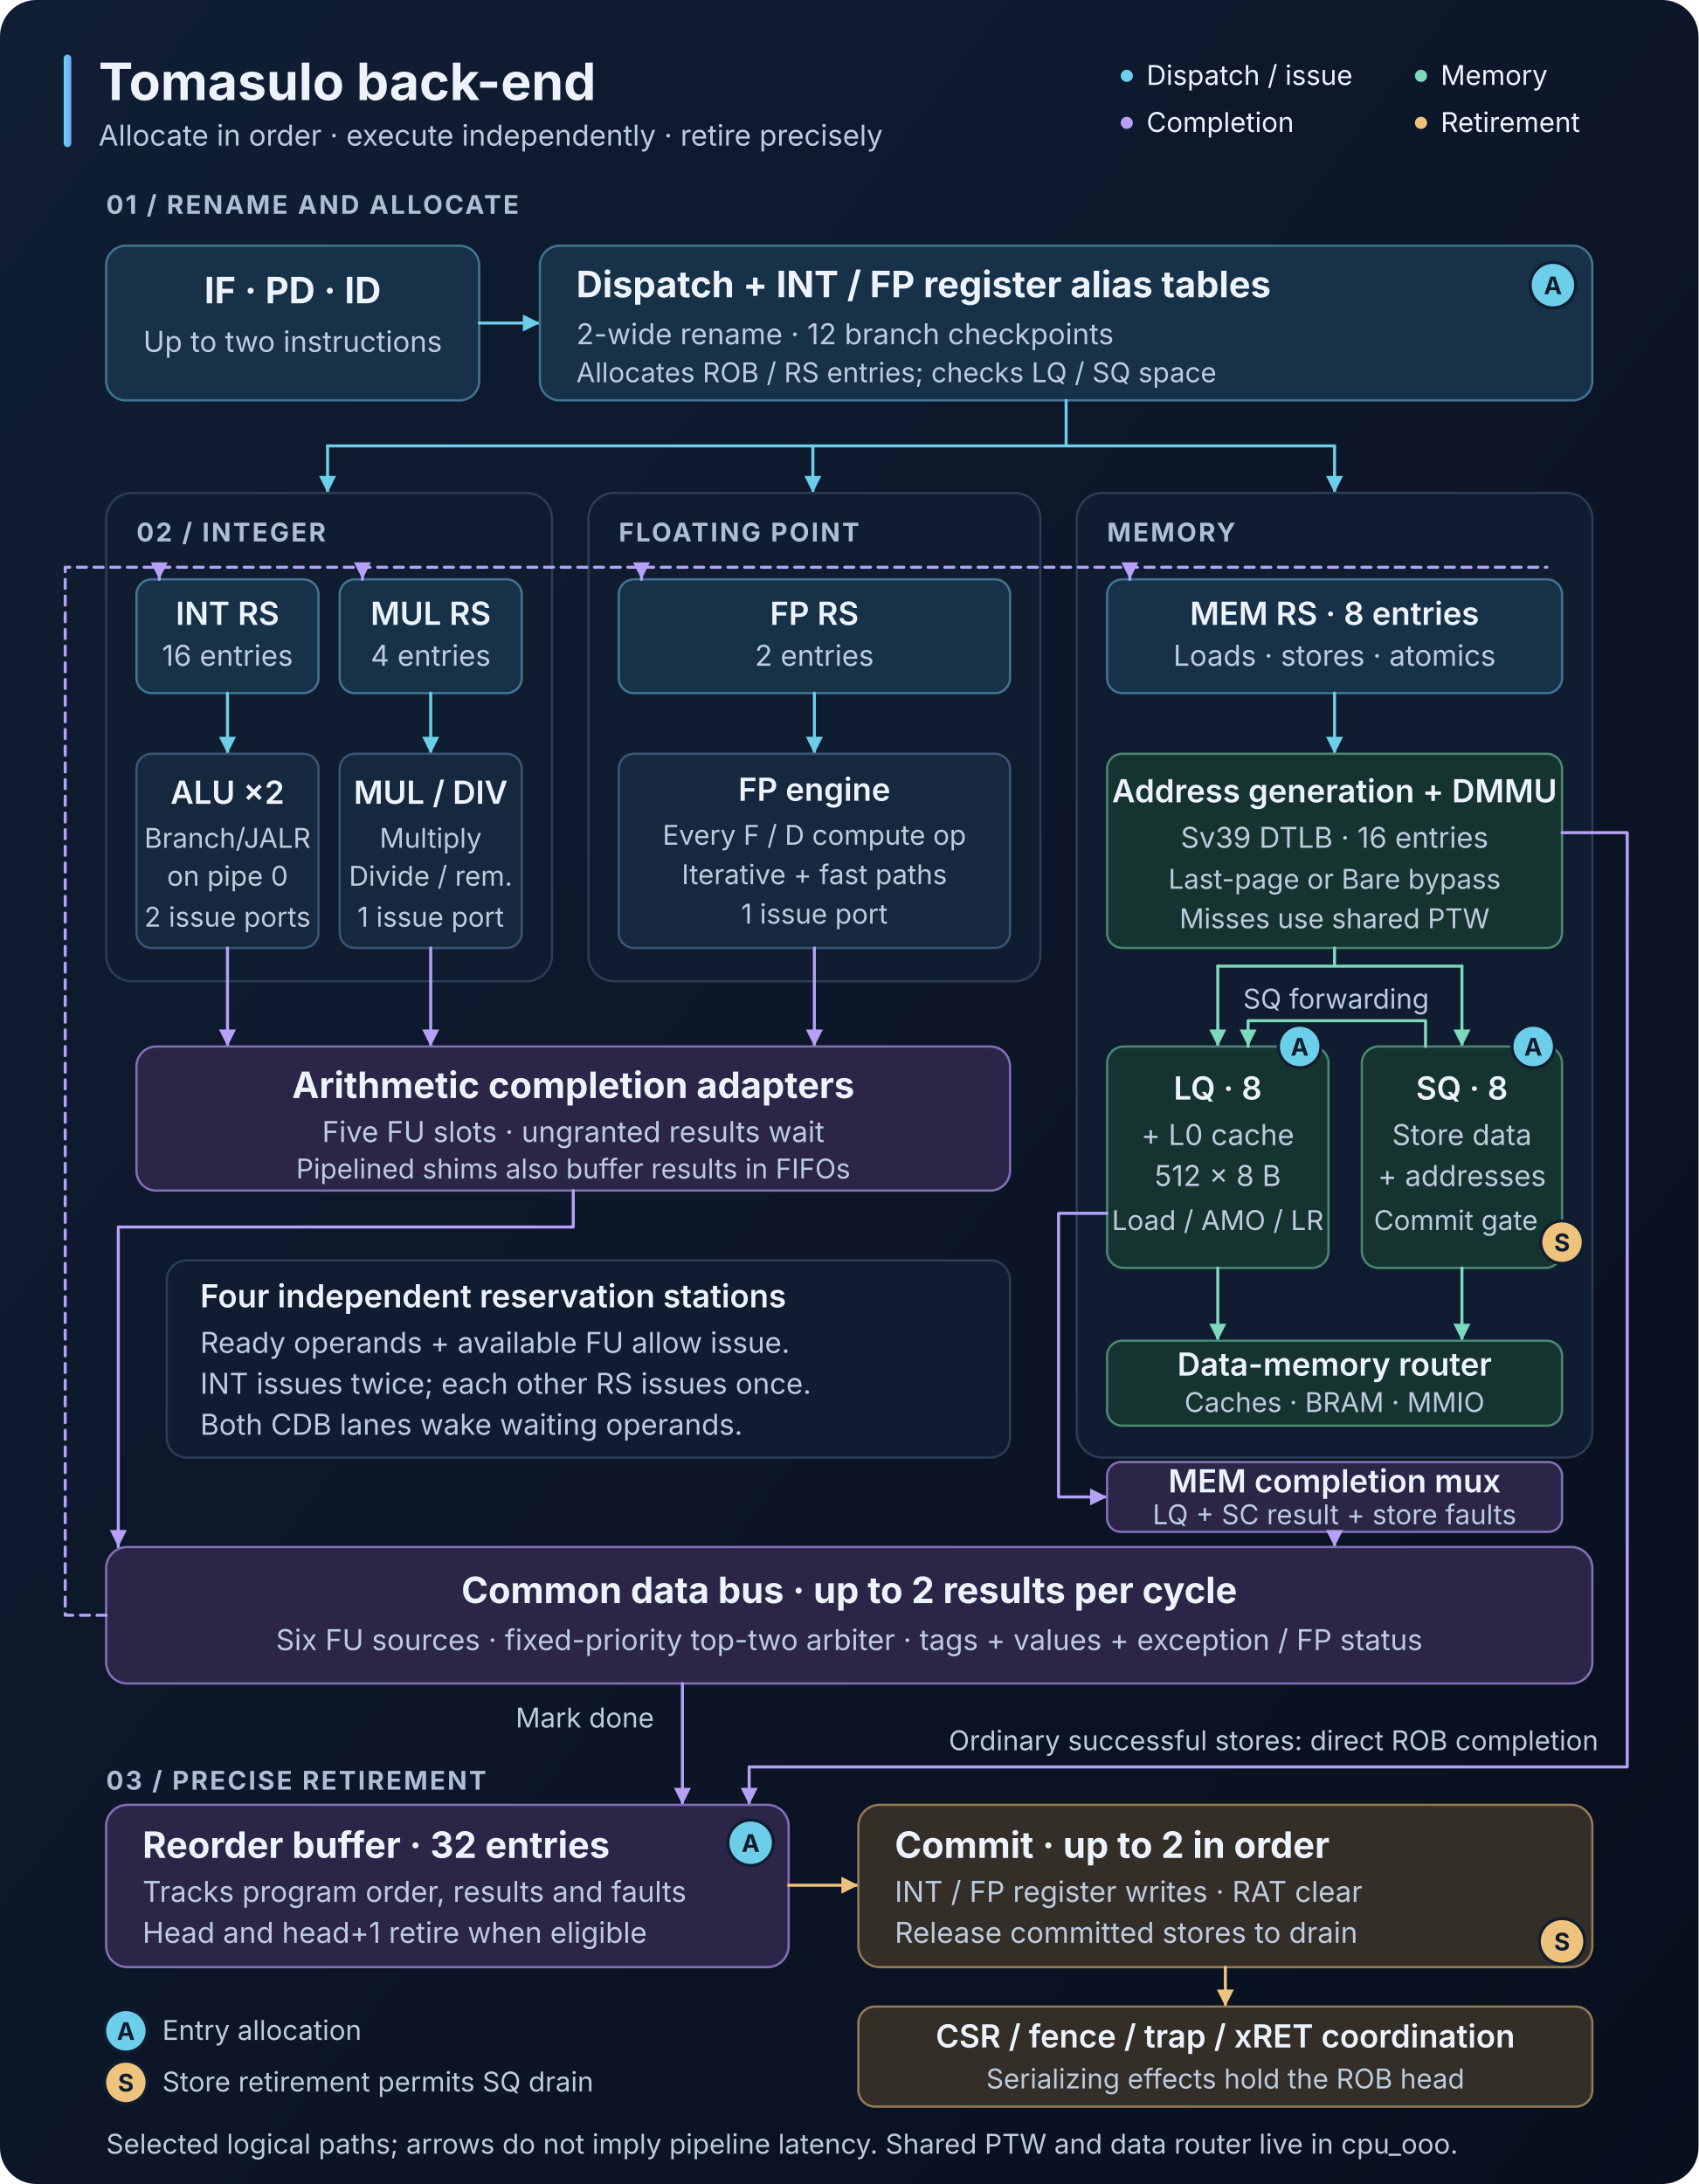
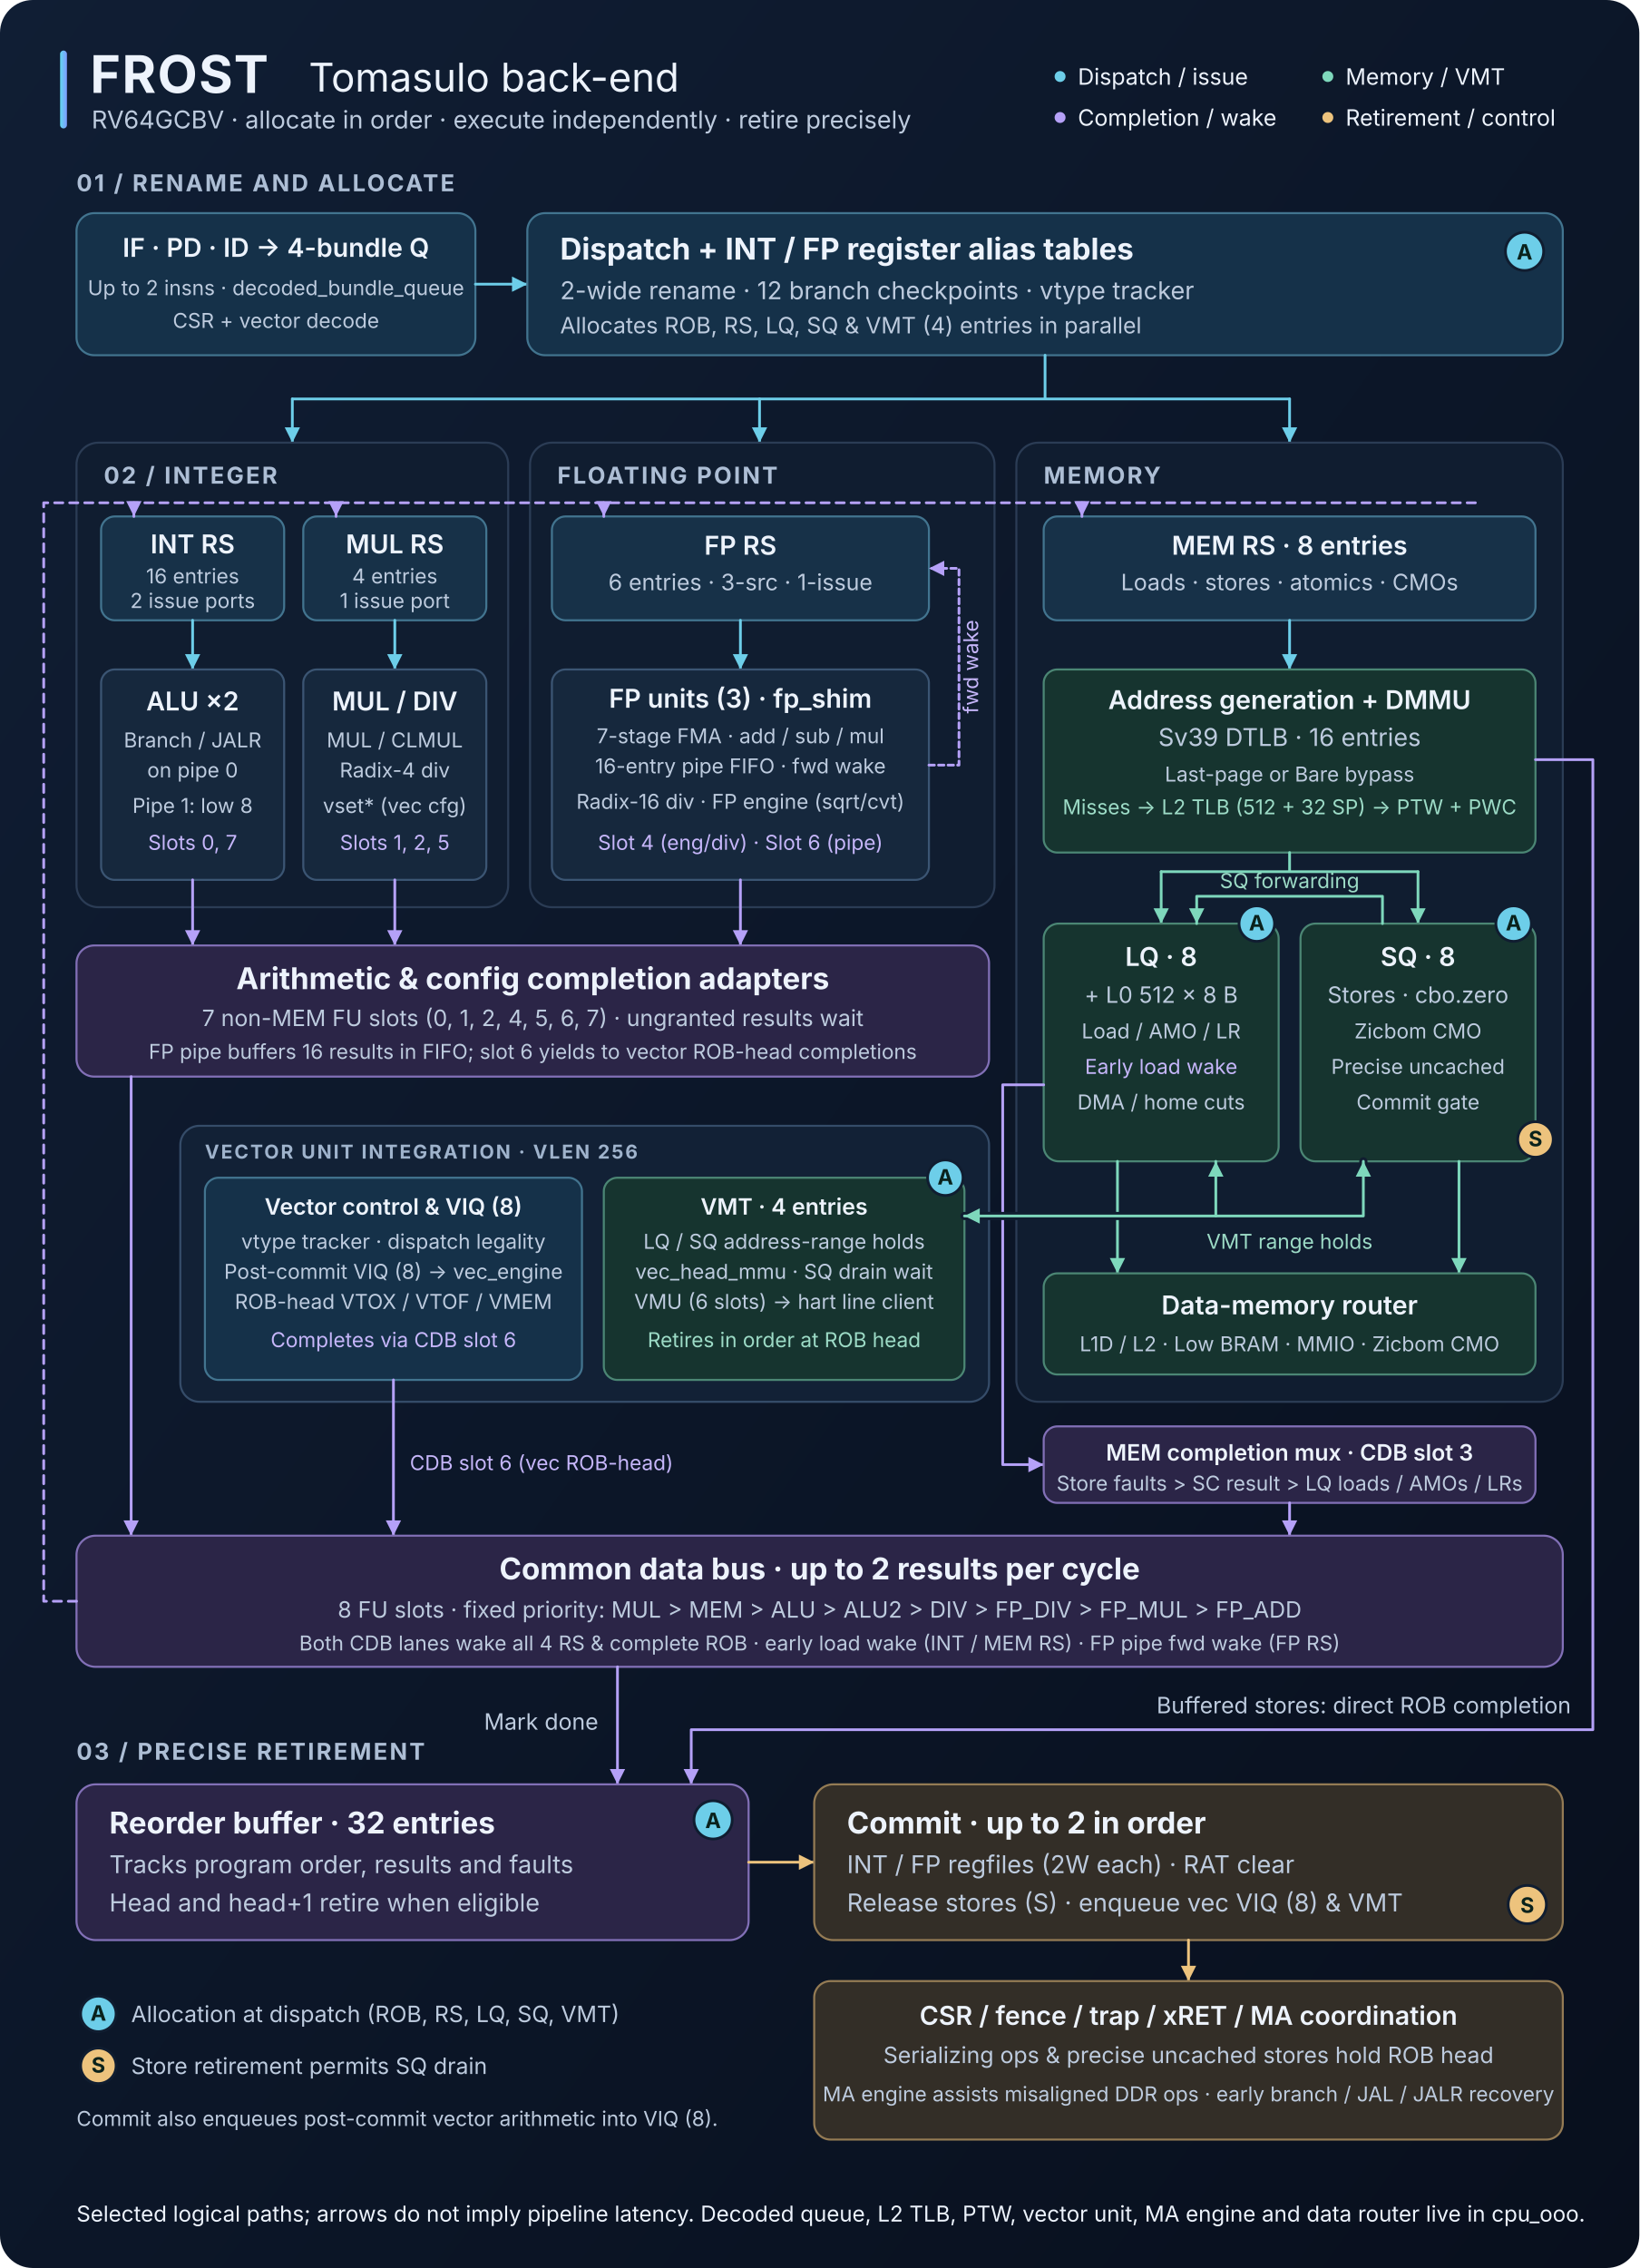
- <svg xmlns="http://www.w3.org/2000/svg" width="1120" height="1440" viewBox="0 0 1120 1440" role="img" aria-labelledby="title desc">
+ <svg xmlns="http://www.w3.org/2000/svg" width="1200" height="1660" viewBox="0 0 1200 1660" role="img" aria-labelledby="title desc">
  <defs>
    <linearGradient id="background" x2="1" y2="1">
      <stop stop-color="#101e34" />
      <stop offset="1" stop-color="#080f1d" />
    </linearGradient>
-     <linearGradient id="accent">
+     <linearGradient id="header-accent">
      <stop stop-color="#62d8ef" />
      <stop offset="1" stop-color="#7f9cff" />
    </linearGradient>
    <marker id="flow-arrow" viewBox="0 0 10 10" refX="9" refY="5" markerWidth="7" markerHeight="7" orient="auto-start-reverse">
      <path d="M 1 1 L 9 5 L 1 9 Z" fill="#6dcee9" />
    </marker>
    <marker id="result-arrow" viewBox="0 0 10 10" refX="9" refY="5" markerWidth="7" markerHeight="7" orient="auto-start-reverse">
      <path d="M 1 1 L 9 5 L 1 9 Z" fill="#b5a1f8" />
    </marker>
    <marker id="commit-arrow" viewBox="0 0 10 10" refX="9" refY="5" markerWidth="7" markerHeight="7" orient="auto-start-reverse">
      <path d="M 1 1 L 9 5 L 1 9 Z" fill="#edc37d" />
    </marker>
    <marker id="memory-arrow" viewBox="0 0 10 10" refX="9" refY="5" markerWidth="7" markerHeight="7" orient="auto-start-reverse">
      <path d="M 1 1 L 9 5 L 1 9 Z" fill="#7ed8bc" />
    </marker>
    <style>
      text { font-family: -apple-system, BlinkMacSystemFont, "Segoe UI", sans-serif; fill: #edf3fc; }
-       .heading { font-size: 24px; font-weight: 650; }
-       .label { font-size: 21px; font-weight: 600; }
-       .body { font-size: 19px; fill: #bdcbde; }
-       .small { font-size: 18px; fill: #bdcbde; }
-       .section { font-size: 17px; font-weight: 650; letter-spacing: 1.3px; fill: #adbed5; }
+       .heading { font-size: 22px; font-weight: 650; }
+       .label { font-size: 19px; font-weight: 600; }
+       .sublabel { font-size: 16.5px; font-weight: 600; }
+       .body { font-size: 18px; fill: #bdcbde; }
+       .small { font-size: 16.5px; fill: #bdcbde; }
+       .xs { font-size: 15px; fill: #bdcbde; }
+       .section { font-size: 17px; font-weight: 650; letter-spacing: 1.5px; fill: #adbed5; }
+       .subsec { font-size: 14px; font-weight: 650; letter-spacing: 1.3px; fill: #9fb3cc; }
      .center { text-anchor: middle; }
      .panel { fill: #101d30; stroke: #2b3c55; stroke-width: 1.5; }
+       .subpanel { fill: #122136; stroke: #354c69; stroke-width: 1.5; }
+       .front { fill: #153149; stroke: #42748f; stroke-width: 1.5; }
      .station { fill: #173148; stroke: #42748f; stroke-width: 1.5; }
      .execution { fill: #16283d; stroke: #3b5573; stroke-width: 1.5; }
      .result { fill: #2b2547; stroke: #8270b7; stroke-width: 1.5; }
      .retire { fill: #332e27; stroke: #947b54; stroke-width: 1.5; }
      .memory { fill: #16342f; stroke: #4b8674; stroke-width: 1.5; }
      .flow, .broadcast, .commit, .memlink { fill: none; stroke-width: 2; stroke-linejoin: round; stroke-linecap: round; }
      .flow { stroke: #6dcee9; }
      .broadcast { stroke: #b5a1f8; }
      .commit { stroke: #edc37d; }
      .memlink { stroke: #7ed8bc; }
+       .halo { fill: none; stroke: #101d30; stroke-width: 6; stroke-linejoin: round; stroke-linecap: round; }
      .allocation { fill: #6dcee9; stroke: #101d30; stroke-width: 2; }
      .release { fill: #edc37d; stroke: #101d30; stroke-width: 2; }
-       .badge-text { font-size: 16px; font-weight: 750; fill: #101d30; text-anchor: middle; }
+       .badge-text { font-size: 15.5px; font-weight: 750; fill: #0a221c; text-anchor: middle; }
+       .accent-violet { fill: #c6b6fa; }
+       .accent-mint { fill: #9cdbc6; }
    </style>
  </defs>
-   <rect width="1120" height="1440" rx="24" fill="url(#background)" />
-   <rect x="42" y="36" width="5" height="61" rx="2.5" fill="url(#accent)" />
-   <text x="65" y="66" font-size="34" font-weight="750">Tomasulo back-end</text>
-   <text x="65" y="96" class="body">Allocate in order · execute independently · retire precisely</text>
+   <rect width="1200" height="1660" rx="24" fill="url(#background)" />
+   <rect x="44" y="37" width="5" height="57" rx="2.5" fill="url(#header-accent)" />
+   <text x="66" y="68" font-size="38" font-weight="750" letter-spacing="1">FROST</text>
+   <text x="226" y="67" font-size="29" fill="#cbd8eb">Tomasulo back-end</text>
+   <text x="67" y="94" class="body">RV64GCBV · allocate in order · execute independently · retire precisely</text>
  <g class="small">
-     <circle cx="743" cy="50" r="4" fill="#6dcee9" />
-     <text x="756" y="56">Dispatch / issue</text>
-     <circle cx="743" cy="81" r="4" fill="#b5a1f8" />
-     <text x="756" y="87">Completion</text>
-     <circle cx="937" cy="50" r="4" fill="#7ed8bc" />
-     <text x="950" y="56">Memory</text>
-     <circle cx="937" cy="81" r="4" fill="#edc37d" />
-     <text x="950" y="87">Retirement</text>
-   </g>
-   <text x="70" y="141" class="section">01 / RENAME AND ALLOCATE</text>
-   <rect x="70" y="162" width="246" height="102" rx="13" class="station" />
-   <text x="193" y="200" class="heading center">IF · PD · ID</text>
-   <text x="193" y="232" class="body center">Up to two instructions</text>
-   <path d="M 316 213 H 356" class="flow" marker-end="url(#flow-arrow)" />
-   <rect x="356" y="162" width="694" height="102" rx="13" class="station" />
-   <text x="380" y="196" class="heading">Dispatch + INT / FP register alias tables</text>
-   <text x="380" y="227" class="body">2-wide rename · 12 branch checkpoints</text>
-   <text x="380" y="252" class="small">Allocates ROB / RS entries; checks LQ / SQ space</text>
-   <circle cx="1024" cy="188" r="15" class="allocation" />
-   <text x="1024" y="194" class="badge-text">A</text>
-   <path d="M 703 264 V 294 H 216 M 703 294 H 880" class="flow" />
+     <circle cx="776" cy="56" r="4" fill="#6dcee9" />
+     <text x="789" y="62">Dispatch / issue</text>
+     <circle cx="972" cy="56" r="4" fill="#7ed8bc" />
+     <text x="985" y="62">Memory / VMT</text>
+     <circle cx="776" cy="86" r="4" fill="#b5a1f8" />
+     <text x="789" y="92">Completion / wake</text>
+     <circle cx="972" cy="86" r="4" fill="#edc37d" />
+     <text x="985" y="92">Retirement / control</text>
+   </g>
+   <text x="56" y="140" class="section">01 / RENAME AND ALLOCATE</text>
+   <rect x="56" y="156" width="292" height="104" rx="13" class="front" />
+   <text x="202" y="188" class="label center">IF · PD · ID → 4-bundle Q</text>
+   <text x="202" y="216" class="xs center">Up to 2 insns · decoded_bundle_queue</text>
+   <text x="202" y="240" class="xs center">CSR + vector decode</text>
+   <path d="M 348 208 H 386" class="flow" marker-end="url(#flow-arrow)" />
+   <rect x="386" y="156" width="758" height="104" rx="13" class="front" />
+   <text x="410" y="190" class="heading">Dispatch + INT / FP register alias tables</text>
+   <text x="410" y="219" class="body">2-wide rename · 12 branch checkpoints · vtype tracker</text>
+   <text x="410" y="244" class="small">Allocates ROB, RS, LQ, SQ &amp; VMT (4) entries in parallel</text>
+   <circle cx="1116" cy="184" r="14" class="allocation" />
+   <text x="1116" y="190" class="badge-text">A</text>
+   <path d="M 765 260 V 292 H 214 M 765 292 H 944" class="flow" />
  <g class="flow" marker-end="url(#flow-arrow)">
-     <path d="M 216 294 V 325" />
-     <path d="M 536 294 V 325" />
-     <path d="M 880 294 V 325" />
-   </g>
-   <rect x="70" y="325" width="294" height="322" rx="17" class="panel" />
-   <rect x="388" y="325" width="298" height="322" rx="17" class="panel" />
-   <rect x="710" y="325" width="340" height="636" rx="17" class="panel" />
-   <text x="90" y="357" class="section">02 / INTEGER</text>
-   <text x="408" y="357" class="section">FLOATING POINT</text>
-   <text x="730" y="357" class="section">MEMORY</text>
-   <g class="center">
-     <rect x="90" y="382" width="120" height="75" rx="10" class="station" />
-     <text x="150" y="412" class="label">INT RS</text>
-     <text x="150" y="439" class="body">16 entries</text>
-     <rect x="224" y="382" width="120" height="75" rx="10" class="station" />
-     <text x="284" y="412" class="label">MUL RS</text>
-     <text x="284" y="439" class="body">4 entries</text>
-     <rect x="408" y="382" width="258" height="75" rx="10" class="station" />
-     <text x="537" y="412" class="label">FP RS</text>
-     <text x="537" y="439" class="body">2 entries</text>
-     <rect x="730" y="382" width="300" height="75" rx="10" class="station" />
-     <text x="880" y="412" class="label">MEM RS · 8 entries</text>
-     <text x="880" y="439" class="body">Loads · stores · atomics</text>
+     <path d="M 214 292 V 324" />
+     <path d="M 556 292 V 324" />
+     <path d="M 944 292 V 324" />
+   </g>
+   <rect x="56" y="324" width="316" height="340" rx="16" class="panel" />
+   <rect x="388" y="324" width="340" height="340" rx="16" class="panel" />
+   <rect x="744" y="324" width="400" height="702" rx="16" class="panel" />
+   <text x="76" y="354" class="section">02 / INTEGER</text>
+   <text x="408" y="354" class="section">FLOATING POINT</text>
+   <text x="764" y="354" class="section">MEMORY</text>
+   <g id="stations" class="center">
+     <rect x="74" y="378" width="134" height="76" rx="10" class="station" />
+     <text x="141" y="405" class="label">INT RS</text>
+     <text x="141" y="427" class="xs">16 entries</text>
+     <text x="141" y="445" class="xs">2 issue ports</text>
+     <rect x="222" y="378" width="134" height="76" rx="10" class="station" />
+     <text x="289" y="405" class="label">MUL RS</text>
+     <text x="289" y="427" class="xs">4 entries</text>
+     <text x="289" y="445" class="xs">1 issue port</text>
+     <rect x="404" y="378" width="276" height="76" rx="10" class="station" />
+     <text x="542" y="406" class="label">FP RS</text>
+     <text x="542" y="432" class="small">6 entries · 3-src · 1-issue</text>
+     <rect x="764" y="378" width="360" height="76" rx="10" class="station" />
+     <text x="944" y="406" class="label">MEM RS · 8 entries</text>
+     <text x="944" y="432" class="small">Loads · stores · atomics · CMOs</text>
  </g>
  <g class="flow" marker-end="url(#flow-arrow)">
-     <path d="M 150 457 V 497" />
-     <path d="M 284 457 V 497" />
-     <path d="M 537 457 V 497" />
-     <path d="M 880 457 V 497" />
-   </g>
-   <g class="center">
-     <rect x="90" y="497" width="120" height="128" rx="10" class="execution" />
-     <text x="150" y="530" class="label">ALU ×2</text>
-     <text x="150" y="559" class="small">Branch/JALR</text>
-     <text x="150" y="584" class="small">on pipe 0</text>
-     <text x="150" y="611" class="small">2 issue ports</text>
-     <rect x="224" y="497" width="120" height="128" rx="10" class="execution" />
-     <text x="284" y="530" class="label">MUL / DIV</text>
-     <text x="284" y="559" class="small">Multiply</text>
-     <text x="284" y="584" class="small">Divide / rem.</text>
-     <text x="284" y="611" class="small">1 issue port</text>
-     <rect x="408" y="497" width="258" height="128" rx="10" class="execution" />
-     <text x="537" y="528" class="label">FP engine</text>
-     <text x="537" y="557" class="small">Every F / D compute op</text>
-     <text x="537" y="583" class="small">Iterative + fast paths</text>
-     <text x="537" y="609" class="small">1 issue port</text>
-     <rect x="730" y="497" width="300" height="128" rx="10" class="memory" />
-     <text x="880" y="529" class="label">Address generation + DMMU</text>
-     <text x="880" y="559" class="body">Sv39 DTLB · 16 entries</text>
-     <text x="880" y="586" class="small">Last-page or Bare bypass</text>
-     <text x="880" y="612" class="small">Misses use shared PTW</text>
-   </g>
+     <path d="M 141 454 V 490" />
+     <path d="M 289 454 V 490" />
+     <path d="M 542 454 V 490" />
+     <path d="M 944 454 V 490" />
+   </g>
+   <g id="exec-units" class="center">
+     <rect x="74" y="490" width="134" height="154" rx="10" class="execution" />
+     <text x="141" y="520" class="label">ALU ×2</text>
+     <text x="141" y="547" class="xs">Branch / JALR</text>
+     <text x="141" y="569" class="xs">on pipe 0</text>
+     <text x="141" y="595" class="xs">Pipe 1: low 8</text>
+     <text x="141" y="622" class="xs accent-violet">Slots 0, 7</text>
+     <rect x="222" y="490" width="134" height="154" rx="10" class="execution" />
+     <text x="289" y="520" class="label">MUL / DIV</text>
+     <text x="289" y="547" class="xs">MUL / CLMUL</text>
+     <text x="289" y="569" class="xs">Radix-4 div</text>
+     <text x="289" y="595" class="xs">vset* (vec cfg)</text>
+     <text x="289" y="622" class="xs accent-violet">Slots 1, 2, 5</text>
+     <rect x="404" y="490" width="276" height="154" rx="10" class="execution" />
+     <text x="542" y="518" class="label">FP units (3) · fp_shim</text>
+     <text x="542" y="544" class="xs">7-stage FMA · add / sub / mul</text>
+     <text x="542" y="566" class="xs">16-entry pipe FIFO · fwd wake</text>
+     <text x="542" y="592" class="xs">Radix-16 div · FP engine (sqrt/cvt)</text>
+     <text x="542" y="622" class="xs accent-violet">Slot 4 (eng/div) · Slot 6 (pipe)</text>
+     <rect x="764" y="490" width="360" height="134" rx="10" class="memory" />
+     <text x="944" y="519" class="label">Address generation + DMMU</text>
+     <text x="944" y="546" class="body">Sv39 DTLB · 16 entries</text>
+     <text x="944" y="572" class="xs">Last-page or Bare bypass</text>
+     <text x="944" y="596" class="xs accent-mint">Misses → L2 TLB (512 + 32 SP) → PTW + PWC</text>
+   </g>
+   <path d="M 680 560 H 702 V 416 H 680" class="broadcast" stroke-dasharray="4 3" marker-end="url(#result-arrow)" />
+   <text x="716" y="488" class="xs accent-violet center" transform="rotate(-90 716 488)">fwd wake</text>
  <g class="broadcast" marker-end="url(#result-arrow)">
-     <path d="M 150 625 V 690" />
-     <path d="M 284 625 V 690" />
-     <path d="M 537 625 V 690" />
-   </g>
-   <rect x="90" y="690" width="576" height="95" rx="13" class="result" />
-   <text x="378" y="724" class="heading center">Arithmetic completion adapters</text>
-   <text x="378" y="753" class="body center">Five FU slots · ungranted results wait</text>
-   <text x="378" y="777" class="small center">Pipelined shims also buffer results in FIFOs</text>
-   <path d="M 378 785 V 809 H 78 V 1020" class="broadcast" marker-end="url(#result-arrow)" />
-   <rect x="110" y="831" width="556" height="130" rx="13" class="panel" />
-   <text x="132" y="862" class="label">Four independent reservation stations</text>
-   <text x="132" y="892" class="body">Ready operands + available FU allow issue.</text>
-   <text x="132" y="919" class="body">INT issues twice; each other RS issues once.</text>
-   <text x="132" y="946" class="body">Both CDB lanes wake waiting operands.</text>
-   <path d="M 880 625 V 637 H 803 M 880 637 H 964" class="memlink" />
+     <path d="M 141 644 V 692" />
+     <path d="M 289 644 V 692" />
+     <path d="M 542 644 V 692" />
+   </g>
+   <rect x="56" y="692" width="668" height="96" rx="13" class="result" />
+   <text x="390" y="724" class="heading center">Arithmetic &amp; config completion adapters</text>
+   <text x="390" y="751" class="small center">7 non-MEM FU slots (0, 1, 2, 4, 5, 6, 7) · ungranted results wait</text>
+   <text x="390" y="775" class="xs center">FP pipe buffers 16 results in FIFO; slot 6 yields to vector ROB-head completions</text>
+   <path d="M 96 788 V 1124" class="broadcast" marker-end="url(#result-arrow)" />
+   <rect x="132" y="824" width="592" height="202" rx="14" class="subpanel" />
+   <text x="150" y="848" class="subsec">VECTOR UNIT INTEGRATION · VLEN 256</text>
+   <g id="vec-integration" class="center">
+     <rect x="150" y="862" width="276" height="148" rx="10" class="front" />
+     <text x="288" y="889" class="sublabel">Vector control &amp; VIQ (8)</text>
+     <text x="288" y="914" class="xs">vtype tracker · dispatch legality</text>
+     <text x="288" y="936" class="xs">Post-commit VIQ (8) → vec_engine</text>
+     <text x="288" y="958" class="xs">ROB-head VTOX / VTOF / VMEM</text>
+     <text x="288" y="986" class="xs accent-violet">Completes via CDB slot 6</text>
+     <rect x="442" y="862" width="264" height="148" rx="10" class="memory" />
+     <text x="574" y="889" class="sublabel">VMT · 4 entries</text>
+     <text x="574" y="914" class="xs">LQ / SQ address-range holds</text>
+     <text x="574" y="936" class="xs">vec_head_mmu · SQ drain wait</text>
+     <text x="574" y="958" class="xs">VMU (6 slots) → hart line client</text>
+     <text x="574" y="986" class="xs accent-mint">Retires in order at ROB head</text>
+     <circle cx="692" cy="862" r="13" class="allocation" />
+     <text x="692" y="867" class="badge-text">A</text>
+   </g>
+   <path d="M 288 1010 V 1124" class="broadcast" marker-end="url(#result-arrow)" />
+   <text x="300" y="1076" class="xs accent-violet">CDB slot 6 (vec ROB-head)</text>
+   <path d="M 944 624 V 638 H 850 M 944 638 H 1038" class="memlink" />
  <g class="memlink" marker-end="url(#memory-arrow)">
-     <path d="M 803 637 V 690" />
-     <path d="M 964 637 V 690" />
-   </g>
-   <g class="center">
-     <rect x="730" y="690" width="146" height="146" rx="11" class="memory" />
-     <text x="803" y="725" class="label">LQ · 8</text>
-     <text x="803" y="755" class="body">+ L0 cache</text>
-     <text x="803" y="782" class="body">512 × 8 B</text>
-     <text x="803" y="811" class="small">Load / AMO / LR</text>
-     <rect x="898" y="690" width="132" height="146" rx="11" class="memory" />
-     <text x="964" y="725" class="label">SQ · 8</text>
-     <text x="964" y="755" class="body">Store data</text>
-     <text x="964" y="782" class="body">+ addresses</text>
-     <text x="960" y="811" class="small">Commit gate</text>
-     <circle cx="857" cy="690" r="14" class="allocation" />
-     <text x="857" y="696" class="badge-text">A</text>
-     <circle cx="1011" cy="690" r="14" class="allocation" />
-     <text x="1011" y="696" class="badge-text">A</text>
-     <circle cx="1030" cy="819" r="14" class="release" />
-     <text x="1030" y="825" class="badge-text">S</text>
-   </g>
-   <path d="M 940 690 V 673 H 823 V 690" class="memlink" marker-end="url(#memory-arrow)" />
-   <text x="881" y="665" class="small center">SQ forwarding</text>
+     <path d="M 850 638 V 676" />
+     <path d="M 1038 638 V 676" />
+   </g>
+   <g id="mem-queues" class="center">
+     <rect x="764" y="676" width="172" height="174" rx="11" class="memory" />
+     <text x="850" y="707" class="label">LQ · 8</text>
+     <text x="850" y="734" class="small">+ L0 512 × 8 B</text>
+     <text x="850" y="760" class="xs">Load / AMO / LR</text>
+     <text x="850" y="786" class="xs accent-violet">Early load wake</text>
+     <text x="850" y="812" class="xs">DMA / home cuts</text>
+     <circle cx="920" cy="676" r="13" class="allocation" />
+     <text x="920" y="681" class="badge-text">A</text>
+     <rect x="952" y="676" width="172" height="174" rx="11" class="memory" />
+     <text x="1038" y="707" class="label">SQ · 8</text>
+     <text x="1038" y="734" class="small">Stores · cbo.zero</text>
+     <text x="1038" y="760" class="xs">Zicbom CMO</text>
+     <text x="1038" y="786" class="xs">Precise uncached</text>
+     <text x="1038" y="812" class="xs">Commit gate</text>
+     <circle cx="1108" cy="676" r="13" class="allocation" />
+     <text x="1108" y="681" class="badge-text">A</text>
+     <circle cx="1124" cy="834" r="13" class="release" />
+     <text x="1124" y="839" class="badge-text">S</text>
+   </g>
+   <path d="M 1012 676 V 656 H 876 V 676" class="memlink" marker-end="url(#memory-arrow)" />
+   <text x="944" y="650" class="xs center accent-mint">SQ forwarding</text>
  <g class="memlink" marker-end="url(#memory-arrow)">
-     <path d="M 803 836 V 884" />
-     <path d="M 964 836 V 884" />
-   </g>
-   <rect x="730" y="884" width="300" height="56" rx="10" class="memory" />
-   <text x="880" y="907" class="label center">Data-memory router</text>
-   <text x="880" y="931" class="small center">Caches · BRAM · MMIO</text>
-   <path d="M 730 800 H 698 V 987 H 730" class="broadcast" marker-end="url(#result-arrow)" />
-   <rect x="730" y="964" width="300" height="46" rx="9" class="result" />
-   <text x="880" y="984" class="label center">MEM completion mux</text>
-   <text x="880" y="1005" class="small center">LQ + SC result + store faults</text>
-   <path d="M 880 1010 V 1020" class="broadcast" marker-end="url(#result-arrow)" />
-   <path d="M 1030 549 H 1073 V 1165 H 494 V 1190" class="broadcast" marker-end="url(#result-arrow)" />
-   <text x="1054" y="1154" class="small" text-anchor="end">Ordinary successful stores: direct ROB completion</text>
-   <rect x="70" y="1020" width="980" height="90" rx="14" class="result" />
-   <text x="560" y="1057" class="heading center">Common data bus · up to 2 results per cycle</text>
-   <text x="560" y="1088" class="body center">Six FU sources · fixed-priority top-two arbiter · tags + values + exception / FP status</text>
-   <path d="M 70 1065 H 43 V 374 H 1020" class="broadcast" stroke-dasharray="6 5" />
+     <path d="M 818 850 V 932" />
+     <path d="M 1068 850 V 932" />
+   </g>
+   <path d="M 764 794 H 734 V 1072 H 764" class="broadcast" marker-end="url(#result-arrow)" />
+   <path d="M 706 890 H 998 V 850" class="halo" />
+   <path d="M 706 890 H 998 V 850" class="memlink" marker-start="url(#memory-arrow)" marker-end="url(#memory-arrow)" />
+   <path d="M 890 890 V 850" class="memlink" marker-end="url(#memory-arrow)" />
+   <text x="944" y="914" class="xs center accent-mint">VMT range holds</text>
+   <rect x="764" y="932" width="360" height="74" rx="10" class="memory" />
+   <text x="944" y="962" class="label center">Data-memory router</text>
+   <text x="944" y="989" class="xs center">L1D / L2 · Low BRAM · MMIO · Zicbom CMO</text>
+   <rect x="764" y="1044" width="360" height="56" rx="10" class="result" />
+   <text x="944" y="1069" class="sublabel center">MEM completion mux · CDB slot 3</text>
+   <text x="944" y="1091" class="xs center">Store faults &gt; SC result &gt; LQ loads / AMOs / LRs</text>
+   <path d="M 944 1100 V 1124" class="broadcast" marker-end="url(#result-arrow)" />
+   <path d="M 1124 556 H 1166 V 1266 H 506 V 1306" class="broadcast" marker-end="url(#result-arrow)" />
+   <text x="1150" y="1254" class="small" text-anchor="end">Buffered stores: direct ROB completion</text>
+   <rect x="56" y="1124" width="1088" height="96" rx="14" class="result" />
+   <text x="600" y="1156" class="heading center">Common data bus · up to 2 results per cycle</text>
+   <text x="600" y="1184" class="small center">8 FU slots · fixed priority: MUL &gt; MEM &gt; ALU &gt; ALU2 &gt; DIV &gt; FP_DIV &gt; FP_MUL &gt; FP_ADD</text>
+   <text x="600" y="1208" class="xs center">Both CDB lanes wake all 4 RS &amp; complete ROB · early load wake (INT / MEM RS) · FP pipe fwd wake (FP RS)</text>
+   <path d="M 56 1172 H 32 V 368 H 1080" class="broadcast" stroke-dasharray="6 5" />
  <g class="broadcast" marker-end="url(#result-arrow)">
-     <path d="M 105 374 V 382" />
-     <path d="M 239 374 V 382" />
-     <path d="M 423 374 V 382" />
-     <path d="M 745 374 V 382" />
-   </g>
-   <path d="M 450 1110 V 1190" class="broadcast" marker-end="url(#result-arrow)" />
-   <text x="340" y="1139" class="small">Mark done</text>
-   <text x="70" y="1180" class="section">03 / PRECISE RETIREMENT</text>
-   <rect x="70" y="1190" width="450" height="107" rx="14" class="result" />
-   <text x="94" y="1225" class="heading">Reorder buffer · 32 entries</text>
-   <text x="94" y="1254" class="body">Tracks program order, results and faults</text>
-   <text x="94" y="1281" class="body">Head and head+1 retire when eligible</text>
-   <circle cx="495" cy="1215" r="15" class="allocation" />
-   <text x="495" y="1221" class="badge-text">A</text>
-   <path d="M 520 1243 H 566" class="commit" marker-end="url(#commit-arrow)" />
-   <rect x="566" y="1190" width="484" height="107" rx="14" class="retire" />
-   <text x="590" y="1225" class="heading">Commit · up to 2 in order</text>
-   <text x="590" y="1254" class="body">INT / FP register writes · RAT clear</text>
-   <text x="590" y="1281" class="body">Release committed stores to drain</text>
-   <circle cx="1030" cy="1280" r="15" class="release" />
-   <text x="1030" y="1286" class="badge-text">S</text>
-   <path d="M 808 1297 V 1323" class="commit" marker-end="url(#commit-arrow)" />
-   <rect x="566" y="1323" width="484" height="66" rx="11" class="retire" />
-   <text x="808" y="1350" class="label center">CSR / fence / trap / xRET coordination</text>
-   <text x="808" y="1377" class="small center">Serializing effects hold the ROB head</text>
-   <circle cx="83" cy="1339" r="14" class="allocation" />
-   <text x="83" y="1345" class="badge-text">A</text>
-   <text x="107" y="1345" class="small">Entry allocation</text>
-   <circle cx="83" cy="1373" r="14" class="release" />
-   <text x="83" y="1379" class="badge-text">S</text>
-   <text x="107" y="1379" class="small">Store retirement permits SQ drain</text>
-   <text x="70" y="1420" class="small">Selected logical paths; arrows do not imply pipeline latency. Shared PTW and data router live in cpu_ooo.</text>
+     <path d="M 98 368 V 378" />
+     <path d="M 246 368 V 378" />
+     <path d="M 442 368 V 378" />
+     <path d="M 792 368 V 378" />
+   </g>
+   <path d="M 452 1220 V 1306" class="broadcast" marker-end="url(#result-arrow)" />
+   <text x="438" y="1266" class="small" text-anchor="end">Mark done</text>
+   <text x="56" y="1288" class="section">03 / PRECISE RETIREMENT</text>
+   <rect x="56" y="1306" width="492" height="114" rx="14" class="result" />
+   <text x="80" y="1342" class="heading">Reorder buffer · 32 entries</text>
+   <text x="80" y="1371" class="body">Tracks program order, results and faults</text>
+   <text x="80" y="1399" class="body">Head and head+1 retire when eligible</text>
+   <circle cx="522" cy="1332" r="14" class="allocation" />
+   <text x="522" y="1338" class="badge-text">A</text>
+   <path d="M 548 1363 H 596" class="commit" marker-end="url(#commit-arrow)" />
+   <rect x="596" y="1306" width="548" height="114" rx="14" class="retire" />
+   <text x="620" y="1342" class="heading">Commit · up to 2 in order</text>
+   <text x="620" y="1371" class="body">INT / FP regfiles (2W each) · RAT clear</text>
+   <text x="620" y="1399" class="body">Release stores (S) · enqueue vec VIQ (8) &amp; VMT</text>
+   <circle cx="1118" cy="1394" r="14" class="release" />
+   <text x="1118" y="1400" class="badge-text">S</text>
+   <path d="M 870 1420 V 1450" class="commit" marker-end="url(#commit-arrow)" />
+   <rect x="596" y="1450" width="548" height="116" rx="12" class="retire" />
+   <text x="870" y="1482" class="label center">CSR / fence / trap / xRET / MA coordination</text>
+   <text x="870" y="1510" class="small center">Serializing ops &amp; precise uncached stores hold ROB head</text>
+   <text x="870" y="1538" class="xs center">MA engine assists misaligned DDR ops · early branch / JAL / JALR recovery</text>
+   <circle cx="72" cy="1474" r="13" class="allocation" />
+   <text x="72" y="1479" class="badge-text">A</text>
+   <text x="96" y="1480" class="small">Allocation at dispatch (ROB, RS, LQ, SQ, VMT)</text>
+   <circle cx="72" cy="1512" r="13" class="release" />
+   <text x="72" y="1517" class="badge-text">S</text>
+   <text x="96" y="1518" class="small">Store retirement permits SQ drain</text>
+   <text x="56" y="1556" class="xs">Commit also enqueues post-commit vector arithmetic into VIQ (8).</text>
+   <text x="56" y="1626" font-size="16" fill="#a9bad0">Selected logical paths; arrows do not imply pipeline latency. Decoded queue, L2 TLB, PTW, vector unit, MA engine and data router live in cpu_ooo.</text>
</svg>
